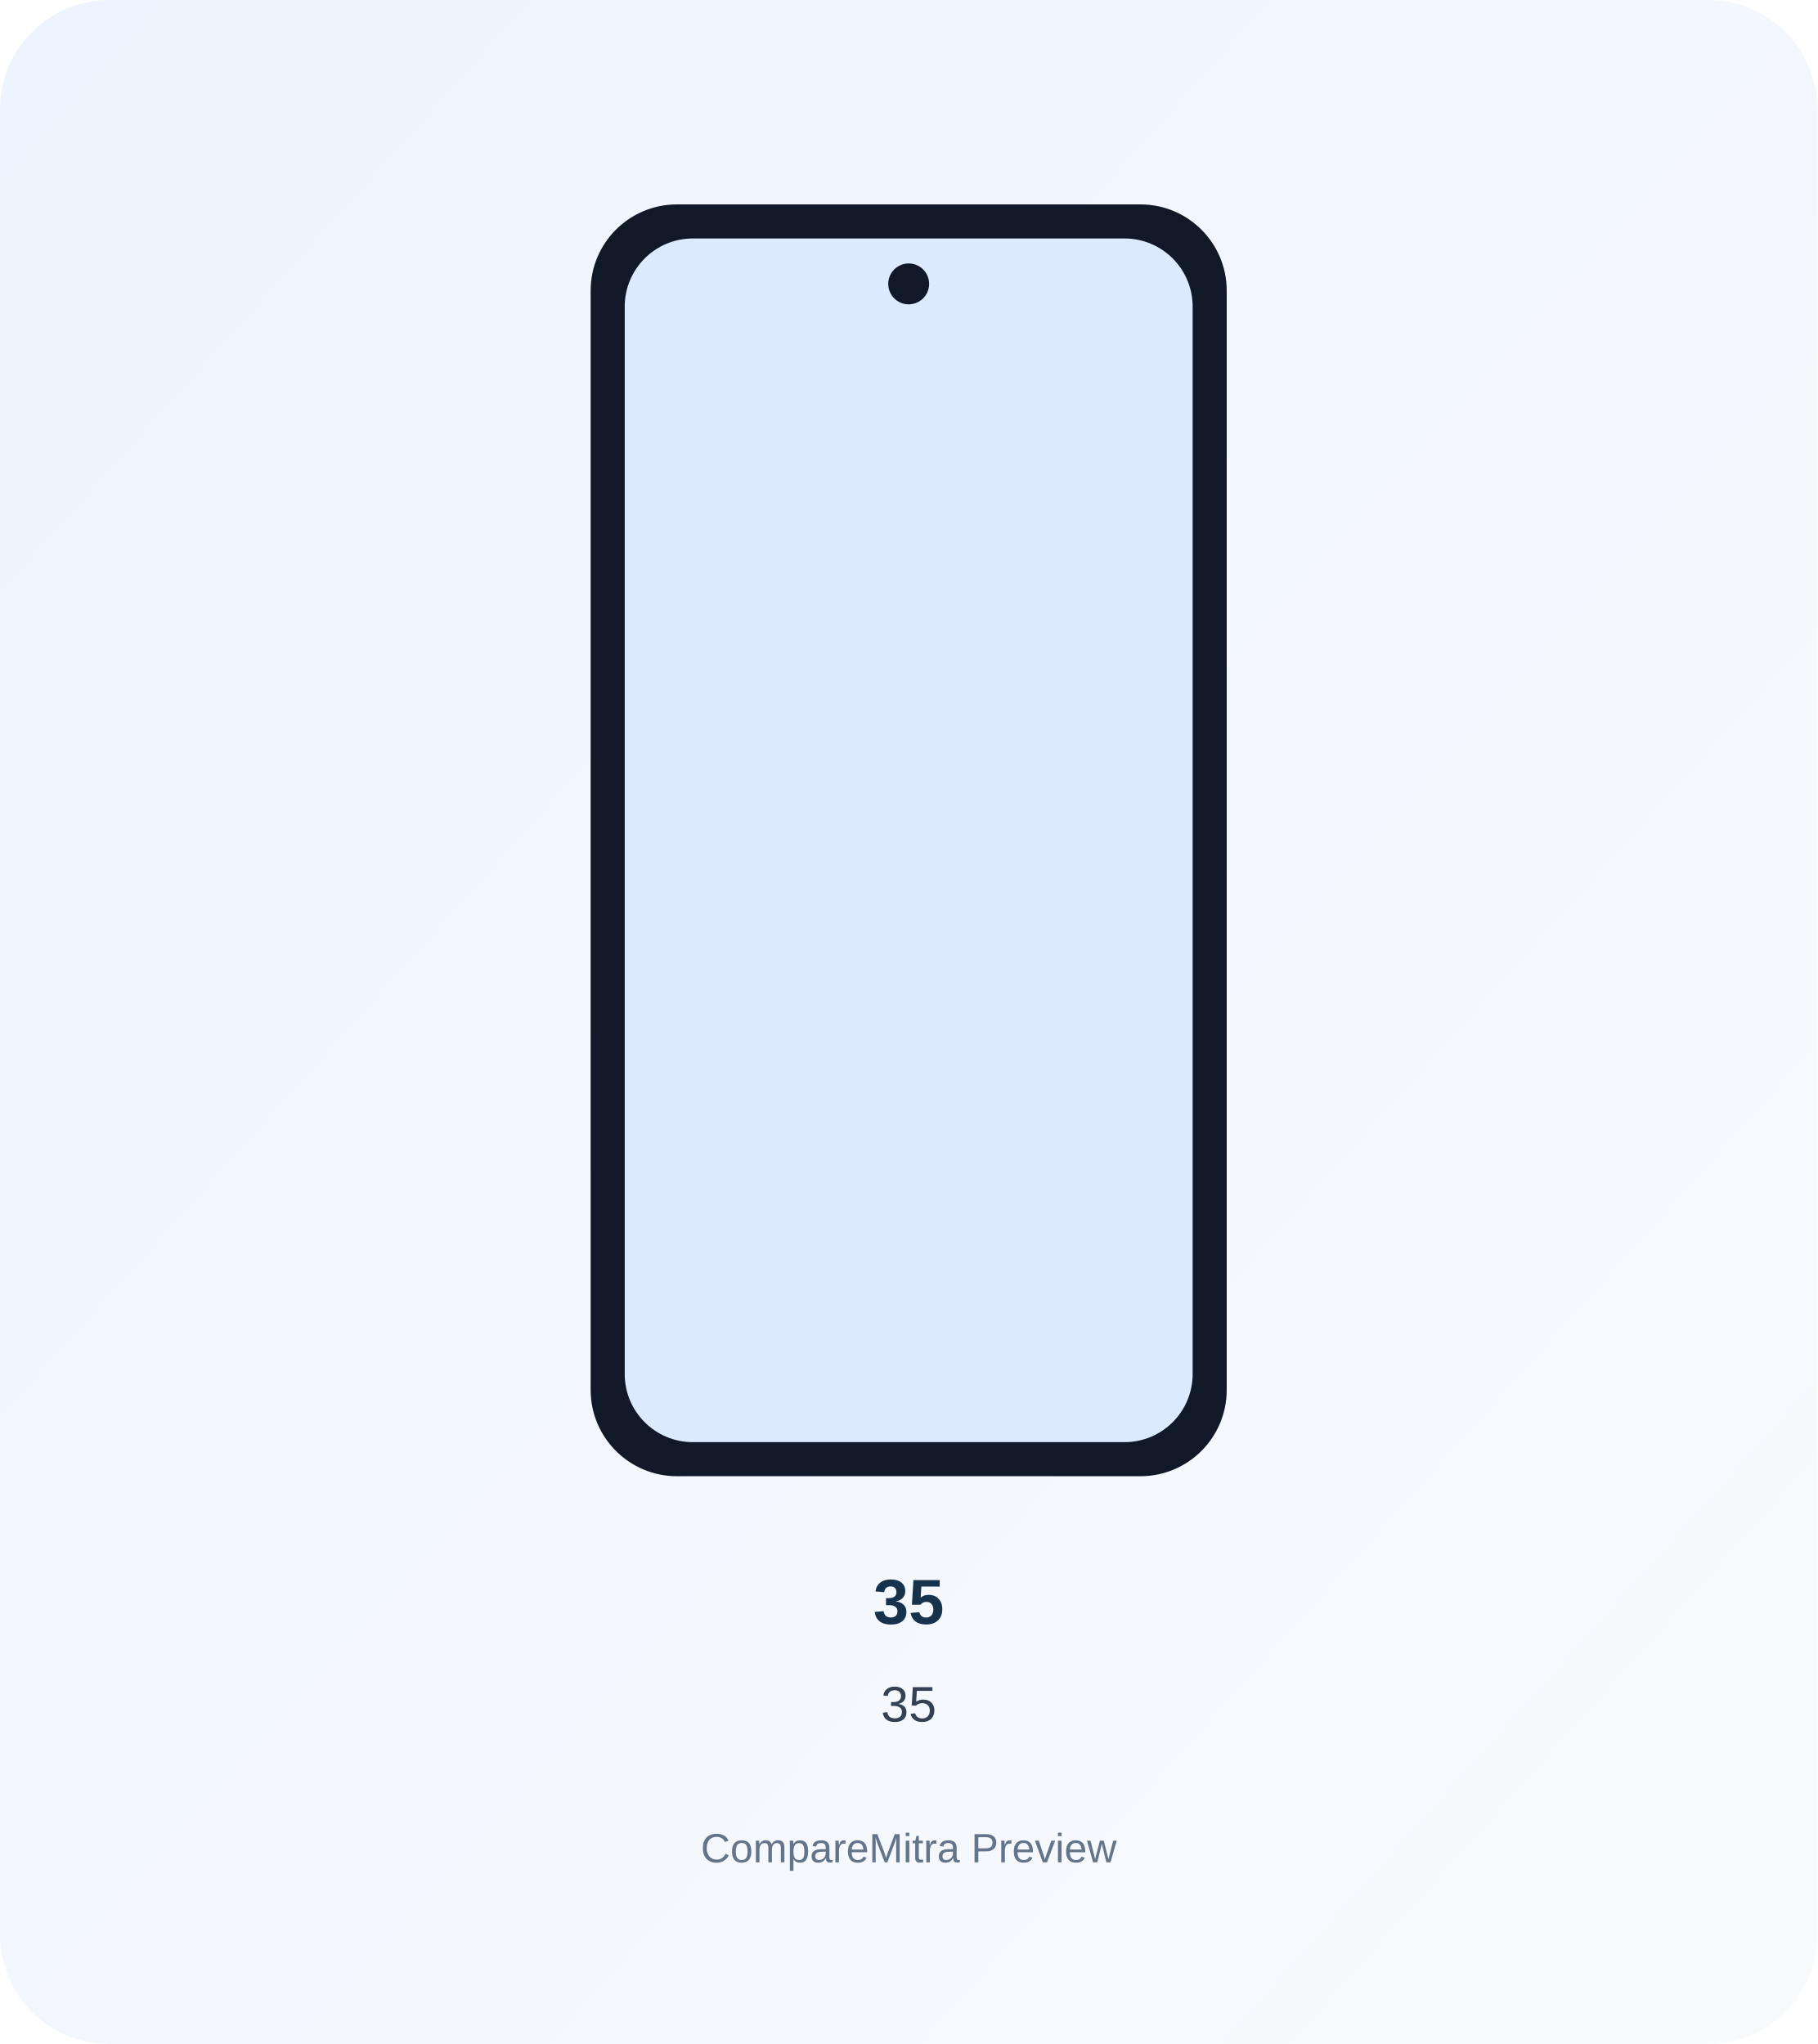
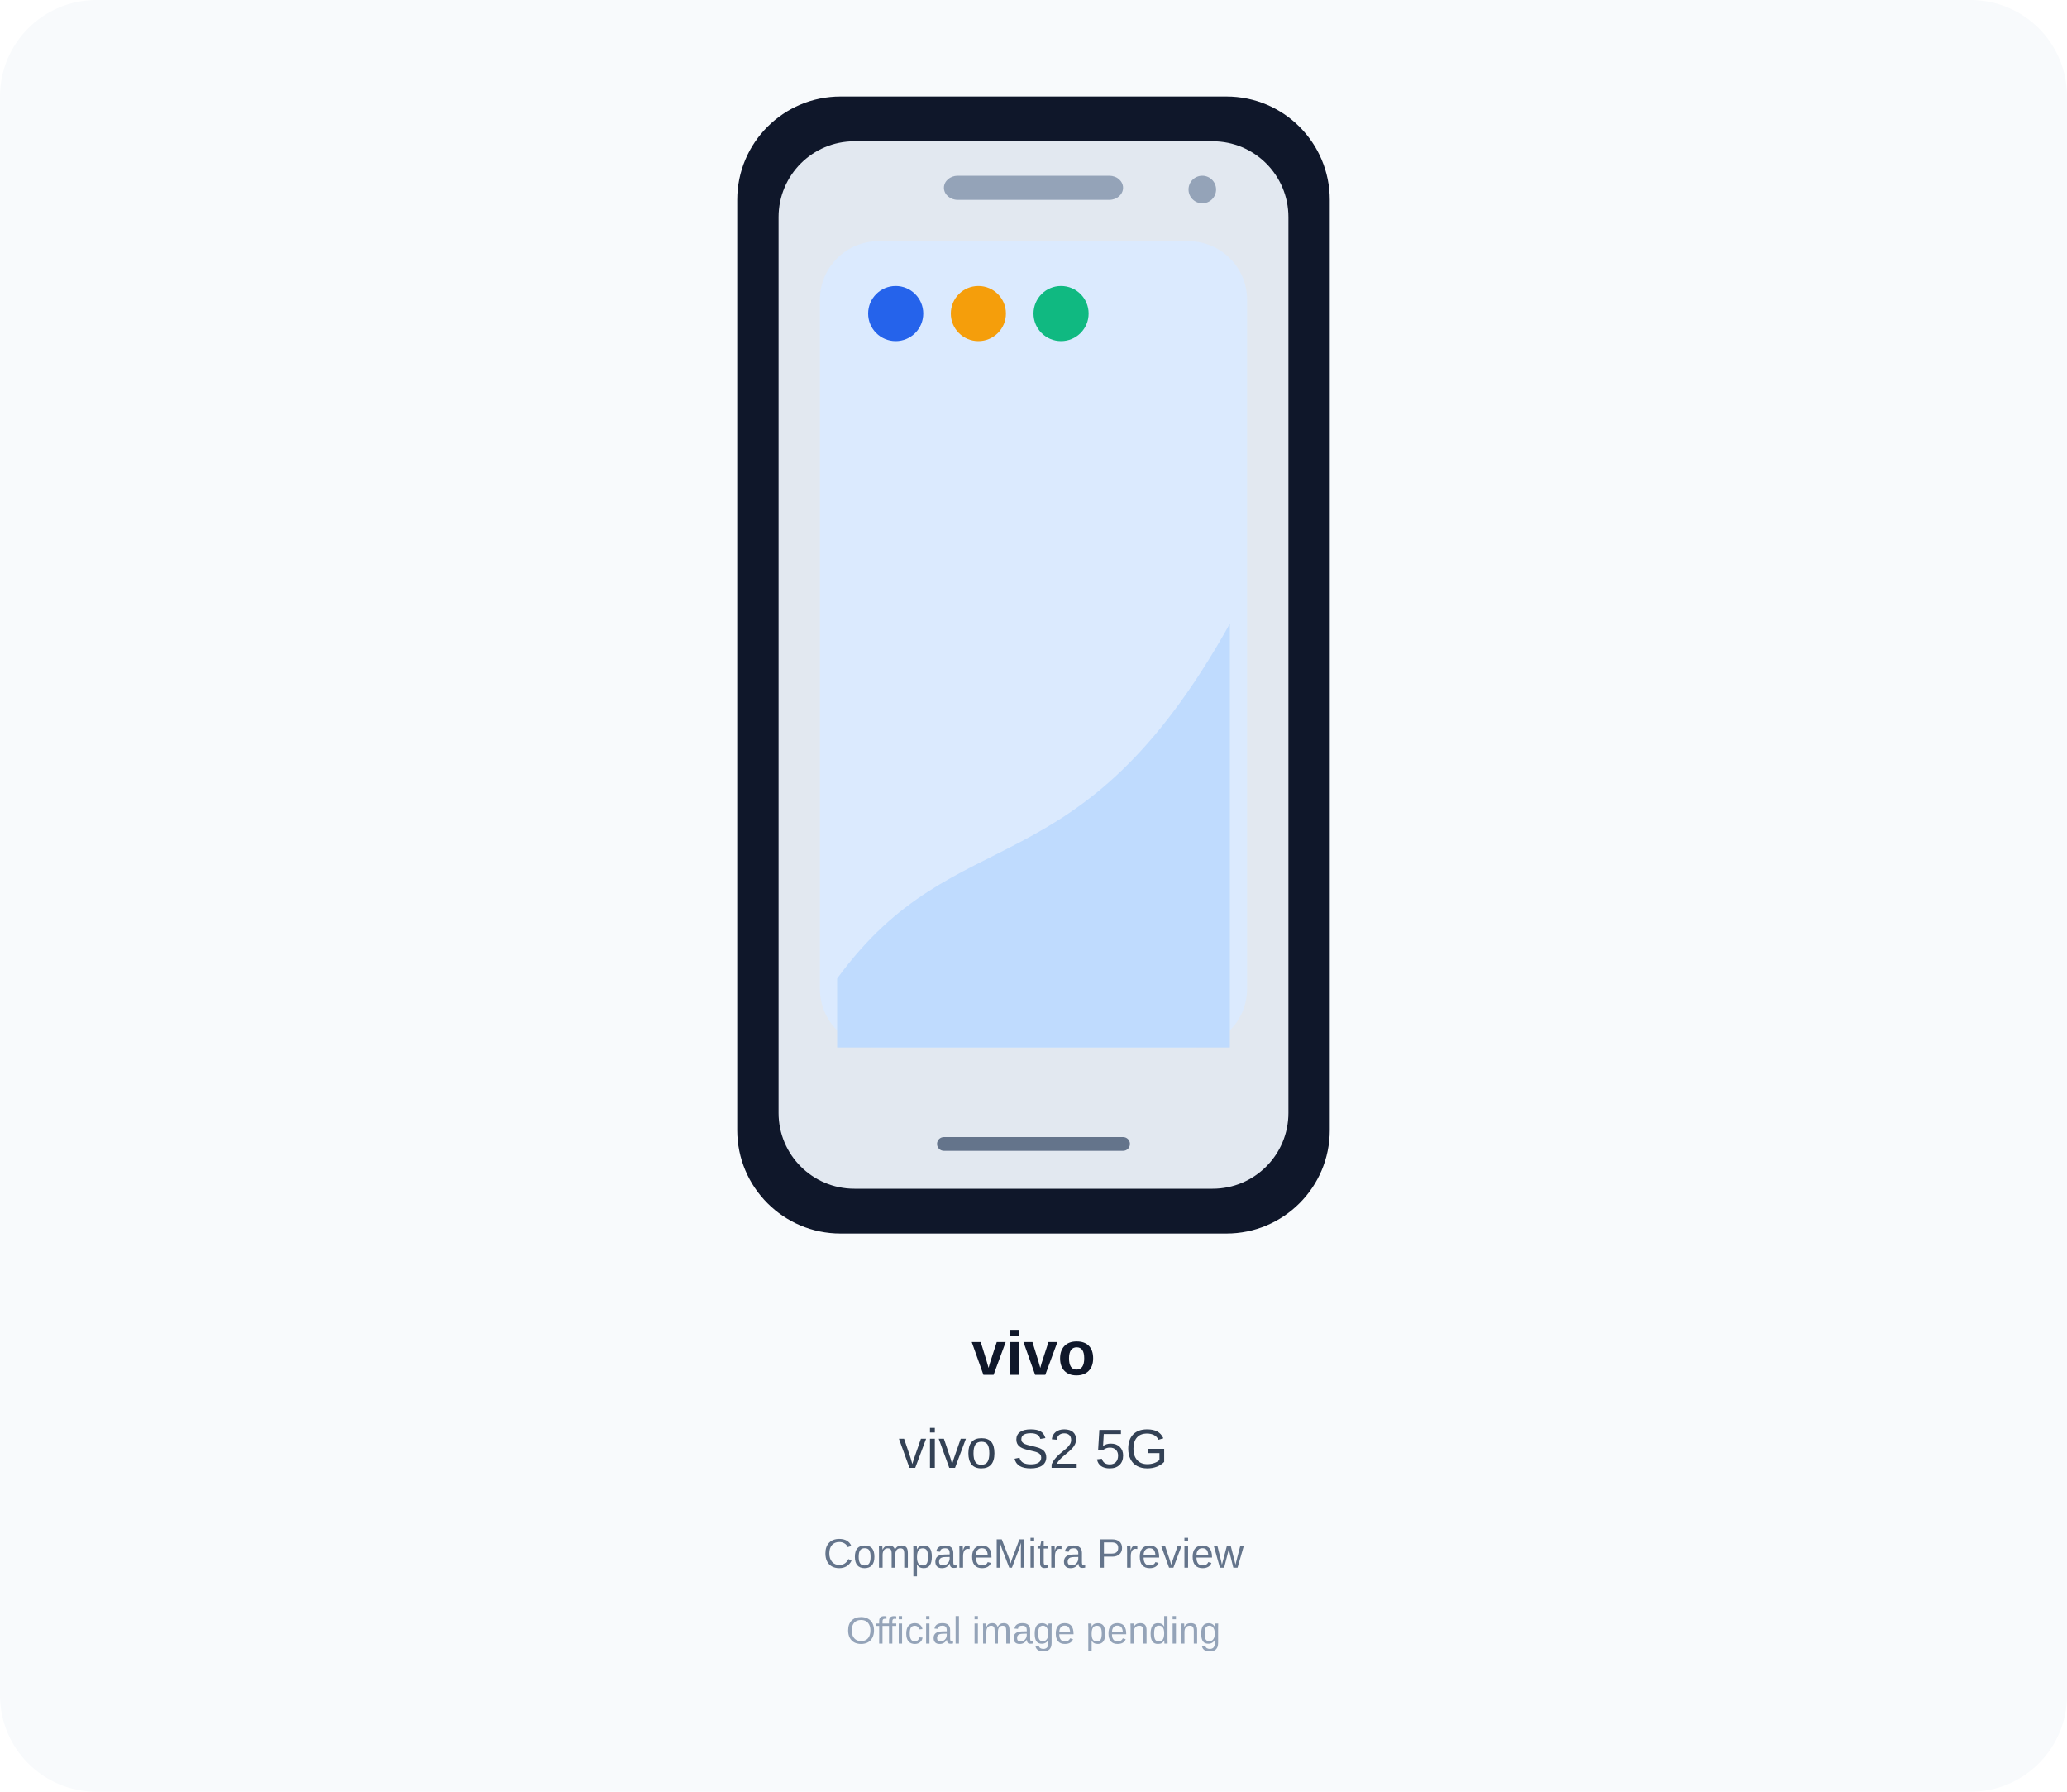
- <svg xmlns="http://www.w3.org/2000/svg" width="800" height="900" viewBox="0 0 800 900">
-   <defs>
-     <linearGradient id="bg" x1="0" y1="0" x2="1" y2="1">
-       <stop offset="0" stop-color="#eef4ff" />
-       <stop offset="1" stop-color="#f8fafc" />
-     </linearGradient>
-   </defs>
-   <rect width="800" height="900" rx="48" fill="url(#bg)" />
-   <rect x="260" y="90" width="280" height="560" rx="38" fill="#111827" />
-   <rect x="275" y="105" width="250" height="530" rx="30" fill="#dbeafe" />
-   <circle cx="400" cy="125" r="9" fill="#111827" />
-   <text x="400" y="715" text-anchor="middle" font-family="Arial,sans-serif" font-size="28" font-weight="700" fill="#17324d">35</text>
-   <text x="400" y="758" text-anchor="middle" font-family="Arial,sans-serif" font-size="22" fill="#334155">35</text>
-   <text x="400" y="820" text-anchor="middle" font-family="Arial,sans-serif" font-size="18" fill="#64748b">CompareMitra Preview</text>
+ <svg xmlns="http://www.w3.org/2000/svg" width="600" height="520" viewBox="0 0 600 520" role="img" aria-label="vivo vivo S2 5G — CompareMitra preview">
+   <rect width="600" height="520" rx="28" fill="#f8fafc" />
+   <rect x="214" y="28" width="172" height="330" rx="30" fill="#0f172a" />
+   <rect x="226" y="41" width="148" height="304" rx="22" fill="#e2e8f0" />
+   <rect x="274" y="51" width="52" height="7" rx="4" fill="#94a3b8" />
+   <circle cx="349" cy="55" r="4" fill="#94a3b8" />
+   <rect x="238" y="70" width="124" height="234" rx="17" fill="#dbeafe" />
+   <circle cx="260" cy="91" r="8" fill="#2563eb" />
+   <circle cx="284" cy="91" r="8" fill="#f59e0b" />
+   <circle cx="308" cy="91" r="8" fill="#10b981" />
+   <path d="M243 284 C278 236 313 260 357 181 L357 304 L243 304 Z" fill="#bfdbfe" />
+   <rect x="272" y="330" width="56" height="4" rx="2" fill="#64748b" />
+   <text x="300" y="399" text-anchor="middle" font-family="Arial,Helvetica,sans-serif" font-size="18" font-weight="700" fill="#0f172a">vivo</text>
+   <text x="300" y="426" text-anchor="middle" font-family="Arial,Helvetica,sans-serif" font-size="16" fill="#334155">vivo S2 5G</text>
+   <text x="300" y="455" text-anchor="middle" font-family="Arial,Helvetica,sans-serif" font-size="12" fill="#64748b">CompareMitra Preview</text>
+   <text x="300" y="477" text-anchor="middle" font-family="Arial,Helvetica,sans-serif" font-size="11" fill="#94a3b8">Official image pending</text>
</svg>
